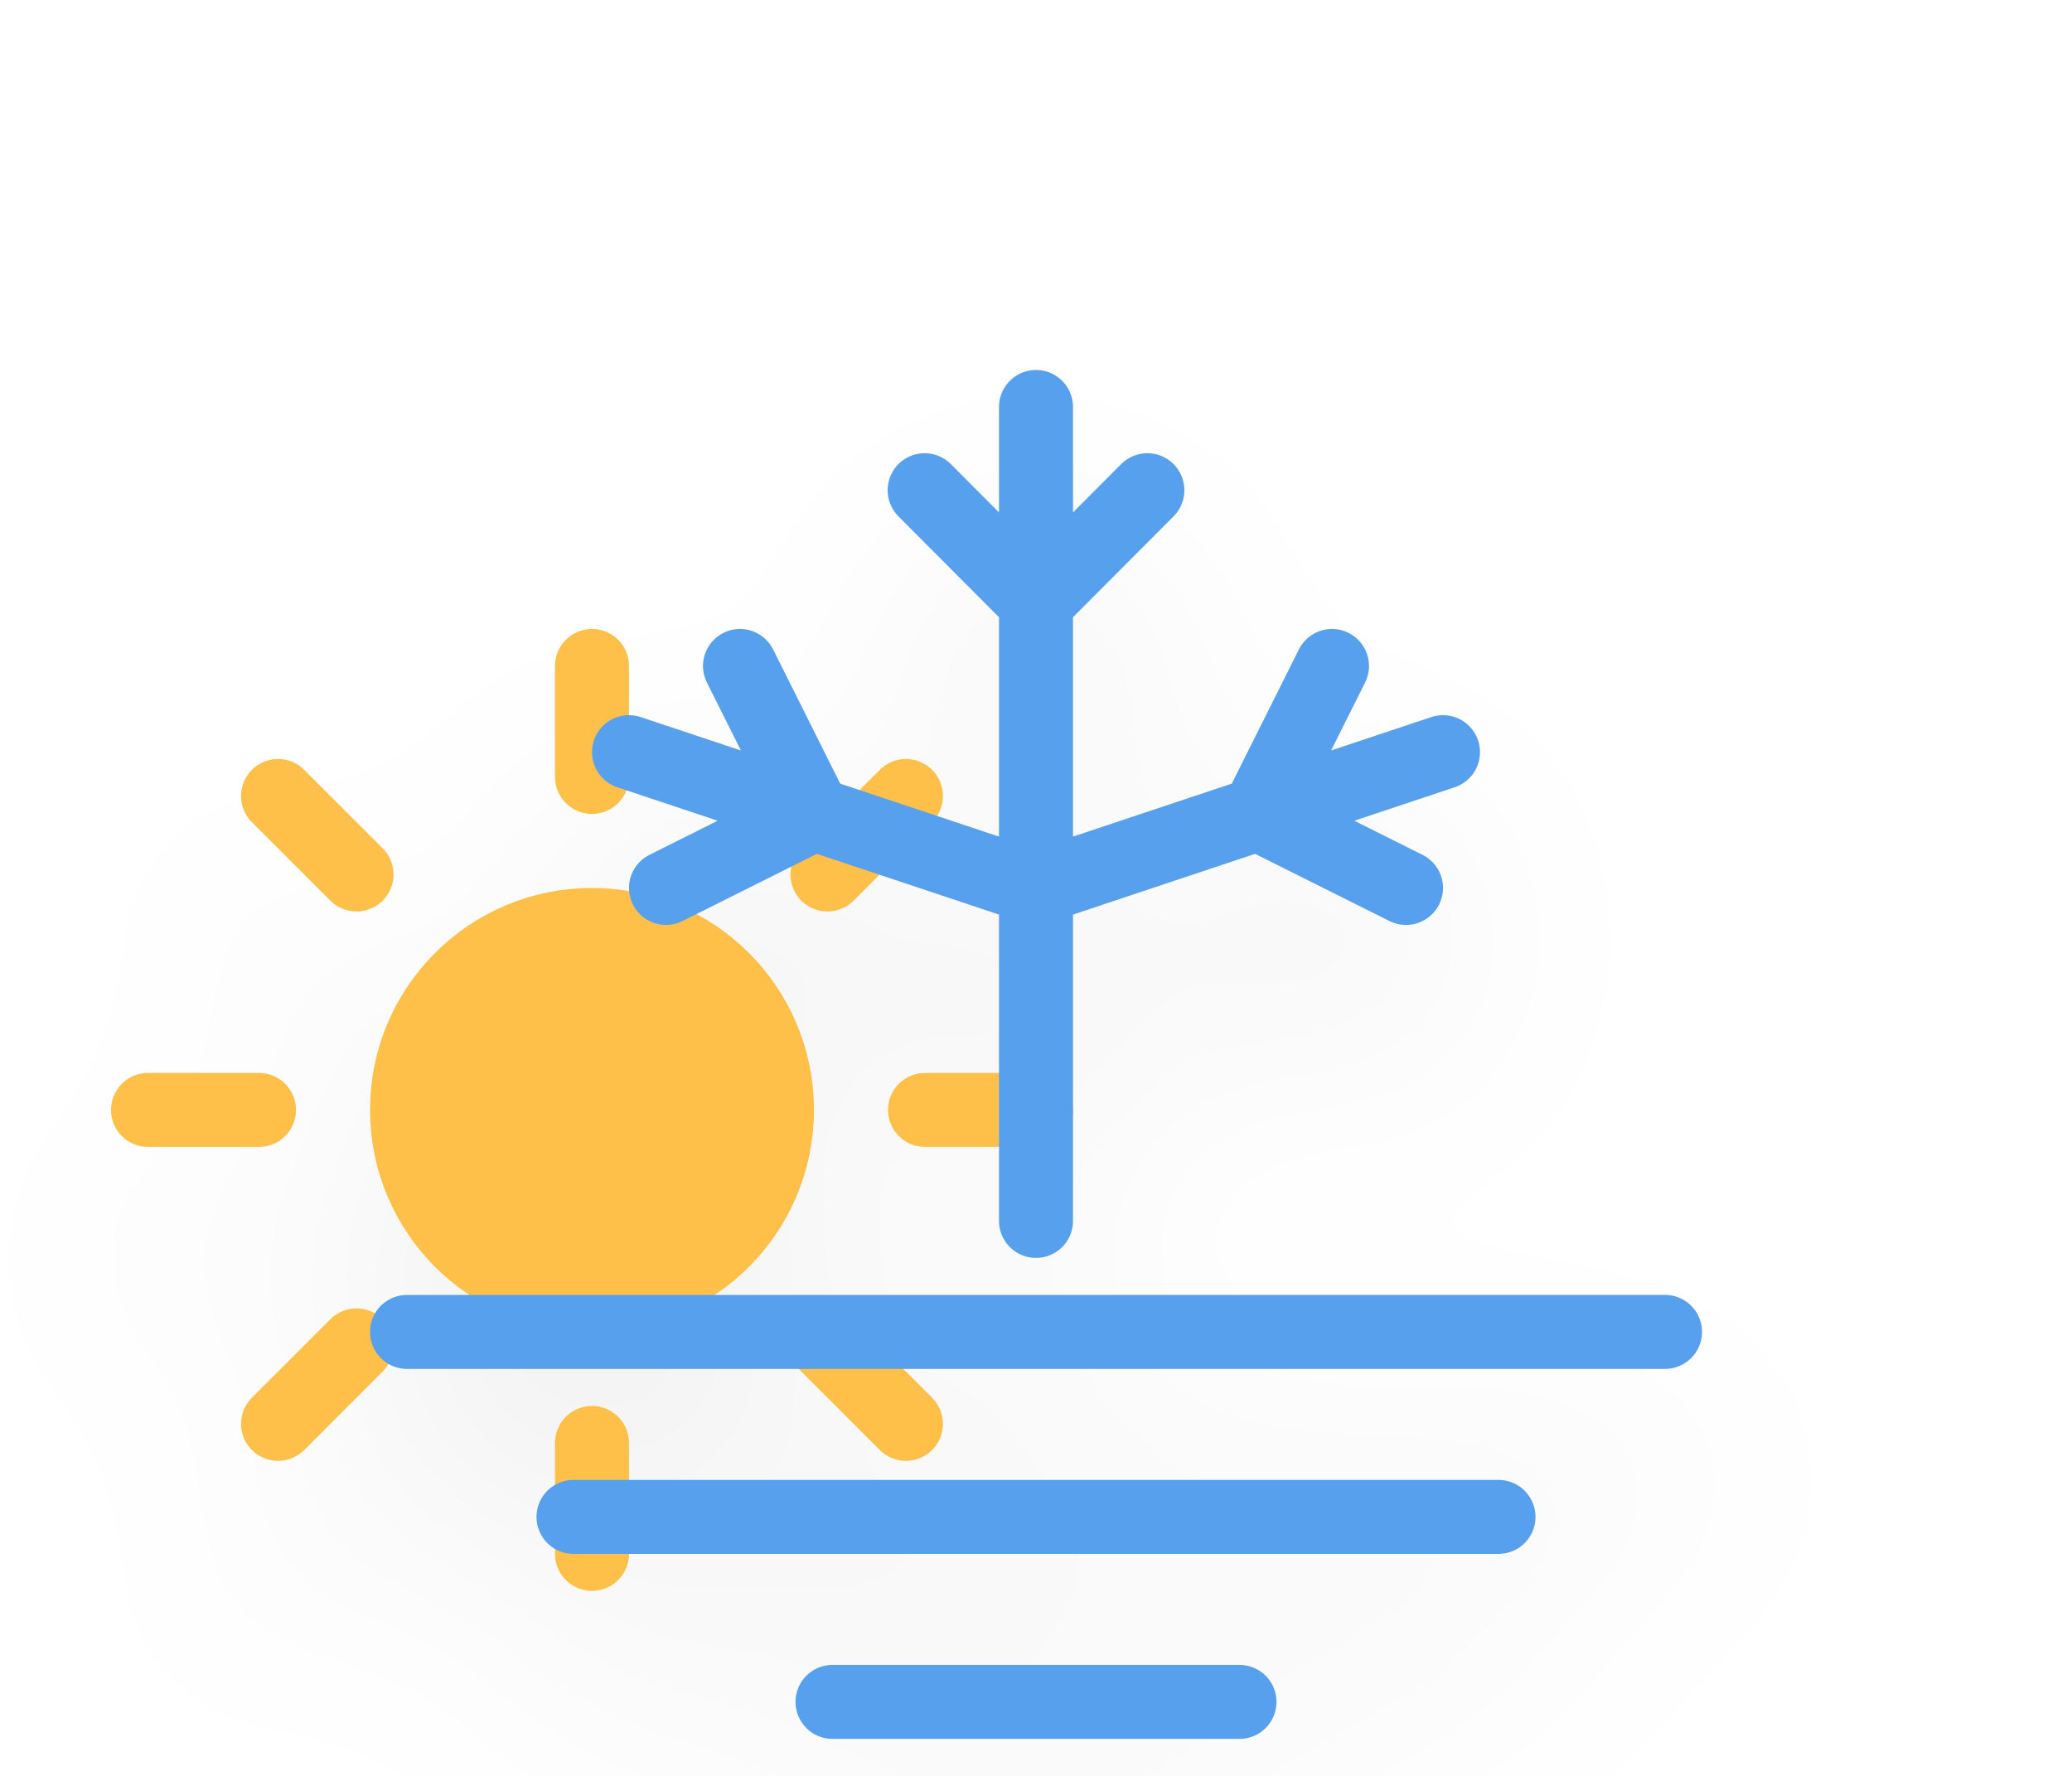
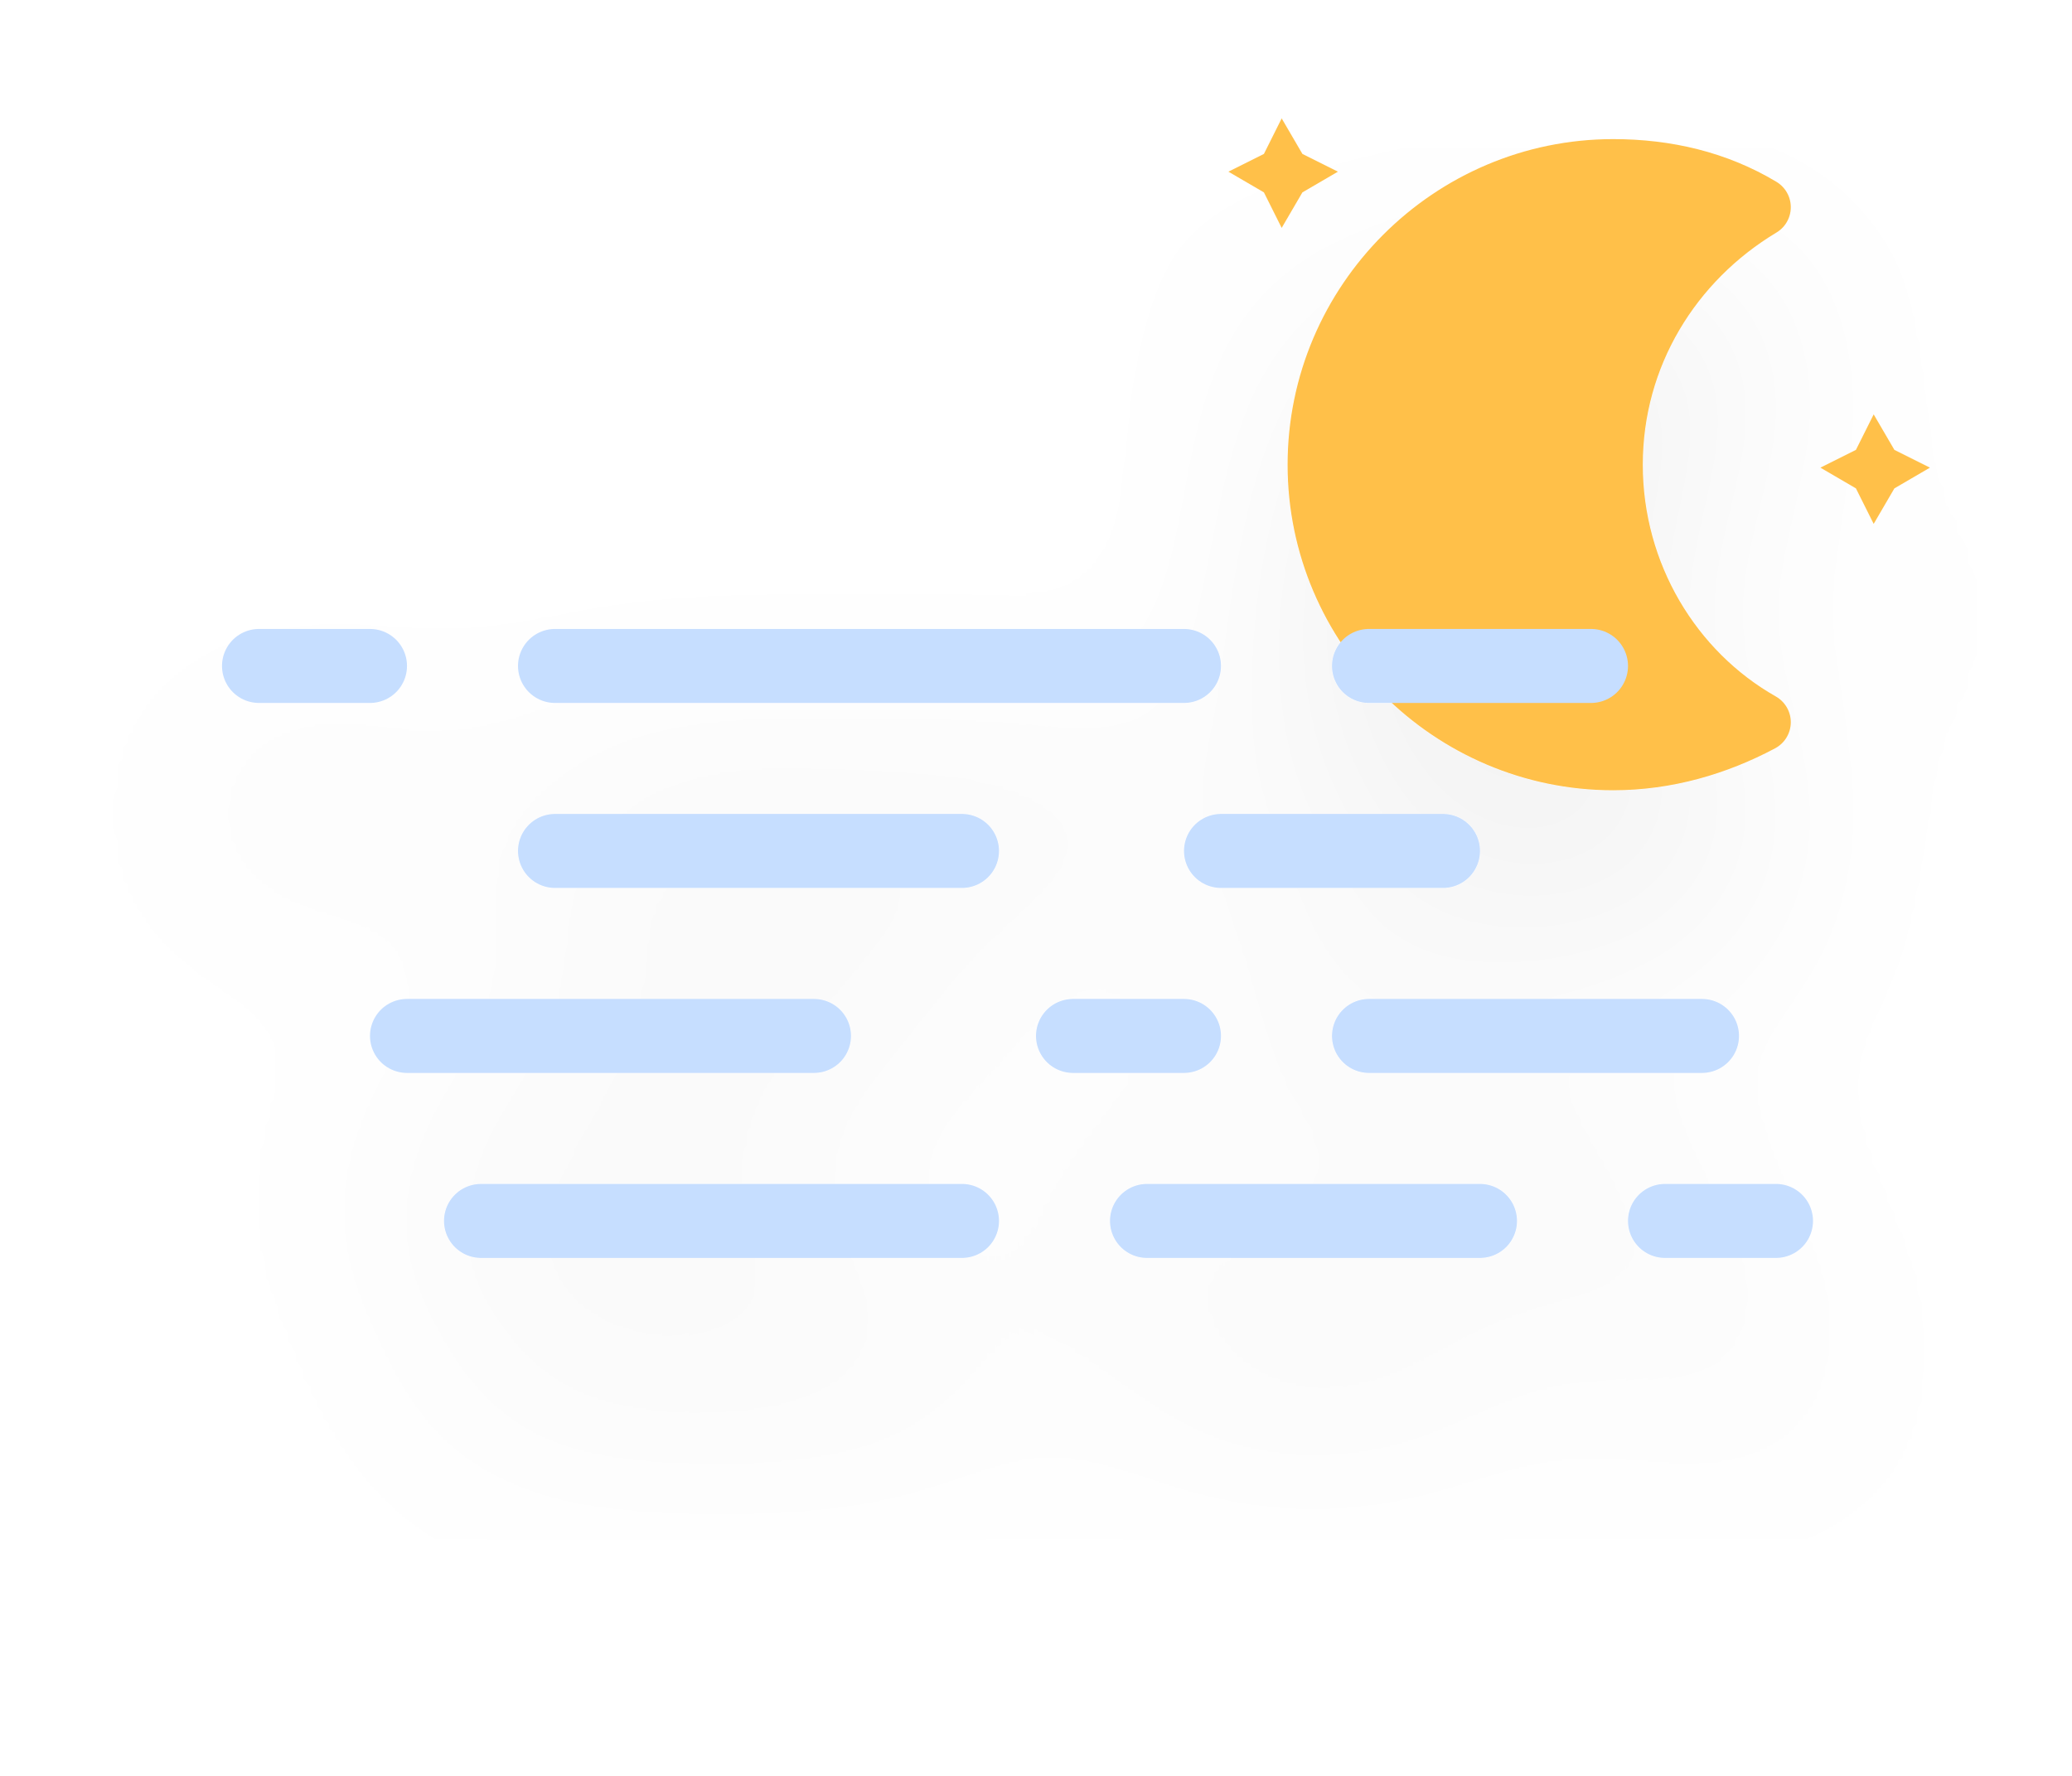
<svg xmlns="http://www.w3.org/2000/svg" width="56" height="48" version="1.1">
  <defs>
    <filter id="blur" x="-.207" y="-.211" width="1.403" height="1.5">
      <feGaussianBlur in="SourceAlpha" stdDeviation="3" />
      <feOffset dx="0" dy="4" result="offsetblur" />
      <feComponentTransfer>
        <feFuncA slope="0.05" type="linear" />
      </feComponentTransfer>
      <feMerge>
        <feMergeNode />
        <feMergeNode in="SourceGraphic" />
      </feMerge>
    </filter>
    <style type="text/css">
      
      /*
- ** SUN
+ ** MOON
*/
-       @keyframes am-weather-sun {
+       @keyframes am-weather-moon {
        0% {
          -webkit-transform: rotate(0deg);
          -moz-transform: rotate(0deg);
          -ms-transform: rotate(0deg);
          transform: rotate(0deg);
        }

-         100% {
-           -webkit-transform: rotate(360deg);
-           -moz-transform: rotate(360deg);
-           -ms-transform: rotate(360deg);
-           transform: rotate(360deg);
-         }
-       }
- 
-       .am-weather-sun {
-         -webkit-animation-name: am-weather-sun;
-         -moz-animation-name: am-weather-sun;
-         -ms-animation-name: am-weather-sun;
-         animation-name: am-weather-sun;
-         -webkit-animation-duration: 9s;
-         -moz-animation-duration: 9s;
-         -ms-animation-duration: 9s;
-         animation-duration: 9s;
-         -webkit-animation-timing-function: linear;
-         -moz-animation-timing-function: linear;
-         -ms-animation-timing-function: linear;
-         animation-timing-function: linear;
-         -webkit-animation-iteration-count: infinite;
-         -moz-animation-iteration-count: infinite;
-         -ms-animation-iteration-count: infinite;
-         animation-iteration-count: infinite;
+         50% {
+           -webkit-transform: rotate(15deg);
+           -moz-transform: rotate(15deg);
+           -ms-transform: rotate(15deg);
+           transform: rotate(15deg);
+         }
+ 
+         100% {
+           -webkit-transform: rotate(0deg);
+           -moz-transform: rotate(0deg);
+           -ms-transform: rotate(0deg);
+           transform: rotate(0deg);
+         }
+       }
+ 
+       .am-weather-moon {
+         -webkit-animation-name: am-weather-moon;
+         -moz-animation-name: am-weather-moon;
+         -ms-animation-name: am-weather-moon;
+         animation-name: am-weather-moon;
+         -webkit-animation-duration: 6s;
+         -moz-animation-duration: 6s;
+         -ms-animation-duration: 6s;
+         animation-duration: 6s;
+         -webkit-animation-timing-function: linear;
+         -moz-animation-timing-function: linear;
+         -ms-animation-timing-function: linear;
+         animation-timing-function: linear;
+         -webkit-animation-iteration-count: infinite;
+         -moz-animation-iteration-count: infinite;
+         -ms-animation-iteration-count: infinite;
+         animation-iteration-count: infinite;
+         -webkit-transform-origin: 12.5px 15.15px 0;
+         /* TODO FF CENTER ISSUE */
+         -moz-transform-origin: 12.5px 15.15px 0;
+         /* TODO FF CENTER ISSUE */
+         -ms-transform-origin: 12.5px 15.15px 0;
+         /* TODO FF CENTER ISSUE */
+         transform-origin: 12.5px 15.15px 0;
+         /* TODO FF CENTER ISSUE */
+       }
+ 
+       @keyframes am-weather-moon-star-1 {
+         0% {
+           opacity: 0;
+         }
+ 
+         100% {
+           opacity: 1;
+         }
+       }
+ 
+       .am-weather-moon-star-1 {
+         -webkit-animation-name: am-weather-moon-star-1;
+         -moz-animation-name: am-weather-moon-star-1;
+         -ms-animation-name: am-weather-moon-star-1;
+         animation-name: am-weather-moon-star-1;
+         -webkit-animation-delay: 3s;
+         -moz-animation-delay: 3s;
+         -ms-animation-delay: 3s;
+         animation-delay: 3s;
+         -webkit-animation-duration: 5s;
+         -moz-animation-duration: 5s;
+         -ms-animation-duration: 5s;
+         animation-duration: 5s;
+         -webkit-animation-timing-function: linear;
+         -moz-animation-timing-function: linear;
+         -ms-animation-timing-function: linear;
+         animation-timing-function: linear;
+         -webkit-animation-iteration-count: 1;
+         -moz-animation-iteration-count: 1;
+         -ms-animation-iteration-count: 1;
+         animation-iteration-count: 1;
+       }
+ 
+       @keyframes am-weather-moon-star-2 {
+         0% {
+           opacity: 0;
+         }
+ 
+         100% {
+           opacity: 1;
+         }
+       }
+ 
+       .am-weather-moon-star-2 {
+         -webkit-animation-name: am-weather-moon-star-2;
+         -moz-animation-name: am-weather-moon-star-2;
+         -ms-animation-name: am-weather-moon-star-2;
+         animation-name: am-weather-moon-star-2;
+         -webkit-animation-delay: 5s;
+         -moz-animation-delay: 5s;
+         -ms-animation-delay: 5s;
+         animation-delay: 5s;
+         -webkit-animation-duration: 4s;
+         -moz-animation-duration: 4s;
+         -ms-animation-duration: 4s;
+         animation-duration: 4s;
+         -webkit-animation-timing-function: linear;
+         -moz-animation-timing-function: linear;
+         -ms-animation-timing-function: linear;
+         animation-timing-function: linear;
+         -webkit-animation-iteration-count: 1;
+         -moz-animation-iteration-count: 1;
+         -ms-animation-iteration-count: 1;
+         animation-iteration-count: 1;
      }

      /*
- ** FROST
+ ** FOG
*/
-       @keyframes am-weather-frost {
-         0% {
-           -webkit-transform: translate(0.0px, 0.0px);
-           -moz-transform: translate(0.0px, 0.0px);
-           -ms-transform: translate(0.0px, 0.0px);
-           transform: translate(0.0px, 0.0px);
-         }
- 
-         1% {
-           -webkit-transform: translate(0.3px, 0.0px);
-           -moz-transform: translate(0.3px, 0.0px);
-           -ms-transform: translate(0.3px, 0.0px);
-           transform: translate(0.3px, 0.0px);
-         }
- 
-         3% {
-           -webkit-transform: translate(-0.3px, 0.0px);
-           -moz-transform: translate(-0.3px, 0.0px);
-           -ms-transform: translate(-0.3px, 0.0px);
-           transform: translate(-0.3px, 0.0px);
-         }
- 
-         5% {
-           -webkit-transform: translate(0.3px, 0.0px);
-           -moz-transform: translate(0.3px, 0.0px);
-           -ms-transform: translate(0.3px, 0.0px);
-           transform: translate(0.3px, 0.0px);
-         }
- 
-         7% {
-           -webkit-transform: translate(-0.3px, 0.0px);
-           -moz-transform: translate(-0.3px, 0.0px);
-           -ms-transform: translate(-0.3px, 0.0px);
-           transform: translate(-0.3px, 0.0px);
-         }
- 
-         9% {
-           -webkit-transform: translate(0.3px, 0.0px);
-           -moz-transform: translate(0.3px, 0.0px);
-           -ms-transform: translate(0.3px, 0.0px);
-           transform: translate(0.3px, 0.0px);
-         }
- 
-         11% {
-           -webkit-transform: translate(-0.3px, 0.0px);
-           -moz-transform: translate(-0.3px, 0.0px);
-           -ms-transform: translate(-0.3px, 0.0px);
-           transform: translate(-0.3px, 0.0px);
-         }
- 
-         13% {
-           -webkit-transform: translate(0.3px, 0.0px);
-           -moz-transform: translate(0.3px, 0.0px);
-           -ms-transform: translate(0.3px, 0.0px);
-           transform: translate(0.3px, 0.0px);
-         }
- 
-         15% {
-           -webkit-transform: translate(-0.3px, 0.0px);
-           -moz-transform: translate(-0.3px, 0.0px);
-           -ms-transform: translate(-0.3px, 0.0px);
-           transform: translate(-0.3px, 0.0px);
-         }
- 
-         16% {
-           -webkit-transform: translate(0.0px, 0.0px);
-           -moz-transform: translate(0.0px, 0.0px);
-           -ms-transform: translate(0.0px, 0.0px);
-           transform: translate(0.0px, 0.0px);
-         }
- 
-         100% {
-           -webkit-transform: translate(0.0px, 0.0px);
-           -moz-transform: translate(0.0px, 0.0px);
-           -ms-transform: translate(0.0px, 0.0px);
-           transform: translate(0.0px, 0.0px);
-         }
-       }
- 
-       .am-weather-frost {
-         -webkit-animation-name: am-weather-frost;
-         -moz-animation-name: am-weather-frost;
-         animation-name: am-weather-frost;
-         -webkit-animation-duration: 1.11s;
-         -moz-animation-duration: 1.11s;
-         animation-duration: 1.11s;
-         -webkit-animation-timing-function: linear;
-         -moz-animation-timing-function: linear;
-         animation-timing-function: linear;
-         -webkit-animation-iteration-count: infinite;
-         -moz-animation-iteration-count: infinite;
+       @keyframes am-weather-fog-1 {
+         0% {
+           transform: translate(0px, 0px)
+         }
+ 
+         50% {
+           transform: translate(7px, 0px)
+         }
+ 
+         100% {
+           transform: translate(0px, 0px)
+         }
+       }
+ 
+       .am-weather-fog-1 {
+         -webkit-animation-name: am-weather-fog-1;
+         -moz-animation-name: am-weather-fog-1;
+         -ms-animation-name: am-weather-fog-1;
+         animation-name: am-weather-fog-1;
+         -webkit-animation-duration: 8s;
+         -moz-animation-duration: 8s;
+         -ms-animation-duration: 8s;
+         animation-duration: 8s;
+         -webkit-animation-timing-function: linear;
+         -moz-animation-timing-function: linear;
+         -ms-animation-timing-function: linear;
+         animation-timing-function: linear;
+         -webkit-animation-iteration-count: infinite;
+         -moz-animation-iteration-count: infinite;
+         -ms-animation-iteration-count: infinite;
+         animation-iteration-count: infinite;
+       }
+ 
+       @keyframes am-weather-fog-2 {
+         0% {
+           transform: translate(0px, 0px)
+         }
+ 
+         21.05% {
+           transform: translate(-6px, 0px)
+         }
+ 
+         78.95% {
+           transform: translate(9px, 0px)
+         }
+ 
+         100% {
+           transform: translate(0px, 0px)
+         }
+       }
+ 
+       .am-weather-fog-2 {
+         -webkit-animation-name: am-weather-fog-2;
+         -moz-animation-name: am-weather-fog-2;
+         -ms-animation-name: am-weather-fog-2;
+         animation-name: am-weather-fog-2;
+         -webkit-animation-duration: 20s;
+         -moz-animation-duration: 20s;
+         -ms-animation-duration: 20s;
+         animation-duration: 20s;
+         -webkit-animation-timing-function: linear;
+         -moz-animation-timing-function: linear;
+         -ms-animation-timing-function: linear;
+         animation-timing-function: linear;
+         -webkit-animation-iteration-count: infinite;
+         -moz-animation-iteration-count: infinite;
+         -ms-animation-iteration-count: infinite;
+         animation-iteration-count: infinite;
+       }
+ 
+       @keyframes am-weather-fog-3 {
+         0% {
+           transform: translate(0px, 0px)
+         }
+ 
+         25% {
+           transform: translate(4px, 0px)
+         }
+ 
+         75% {
+           transform: translate(-4px, 0px)
+         }
+ 
+         100% {
+           transform: translate(0px, 0px)
+         }
+       }
+ 
+       .am-weather-fog-3 {
+         -webkit-animation-name: am-weather-fog-3;
+         -moz-animation-name: am-weather-fog-3;
+         -ms-animation-name: am-weather-fog-3;
+         animation-name: am-weather-fog-3;
+         -webkit-animation-duration: 6s;
+         -moz-animation-duration: 6s;
+         -ms-animation-duration: 6s;
+         animation-duration: 6s;
+         -webkit-animation-timing-function: linear;
+         -moz-animation-timing-function: linear;
+         -ms-animation-timing-function: linear;
+         animation-timing-function: linear;
+         -webkit-animation-iteration-count: infinite;
+         -moz-animation-iteration-count: infinite;
+         -ms-animation-iteration-count: infinite;
+         animation-iteration-count: infinite;
+       }
+ 
+       @keyframes am-weather-fog-4 {
+         0% {
+           transform: translate(0px, 0px)
+         }
+ 
+         50% {
+           transform: translate(-4px, 0px)
+         }
+ 
+         100% {
+           transform: translate(0px, 0px)
+         }
+       }
+ 
+       .am-weather-fog-4 {
+         -webkit-animation-name: am-weather-fog-4;
+         -moz-animation-name: am-weather-fog-4;
+         -ms-animation-name: am-weather-fog-4;
+         animation-name: am-weather-fog-4;
+         -webkit-animation-duration: 6s;
+         -moz-animation-duration: 6s;
+         -ms-animation-duration: 6s;
+         animation-duration: 6s;
+         -webkit-animation-timing-function: linear;
+         -moz-animation-timing-function: linear;
+         -ms-animation-timing-function: linear;
+         animation-timing-function: linear;
+         -webkit-animation-iteration-count: infinite;
+         -moz-animation-iteration-count: infinite;
+         -ms-animation-iteration-count: infinite;
        animation-iteration-count: infinite;
      }
      
    </style>
  </defs>
  <g transform="translate(16,-2)" filter="url(#blur)">
-     <g transform="translate(0,16)">
-       <g class="am-weather-sun" transform="translate(0,16)">
-         <line transform="translate(0,9)" y2="3" fill="none" stroke="#ffc04a" stroke-linecap="round" stroke-width="2" />
-         <g transform="rotate(45)">
-           <line transform="translate(0,9)" y2="3" fill="none" stroke="#ffc04a" stroke-linecap="round" stroke-width="2" />
-         </g>
-         <g transform="rotate(90)">
-           <line transform="translate(0,9)" y2="3" fill="none" stroke="#ffc04a" stroke-linecap="round" stroke-width="2" />
-         </g>
-         <g transform="rotate(135)">
-           <line transform="translate(0,9)" y2="3" fill="none" stroke="#ffc04a" stroke-linecap="round" stroke-width="2" />
-         </g>
-         <g transform="scale(-1)">
-           <line transform="translate(0,9)" y2="3" fill="none" stroke="#ffc04a" stroke-linecap="round" stroke-width="2" />F
-         </g>
-         <g transform="rotate(225)">
-           <line transform="translate(0,9)" y2="3" fill="none" stroke="#ffc04a" stroke-linecap="round" stroke-width="2" />
-         </g>
-         <g transform="rotate(-90)">
-           <line transform="translate(0,9)" y2="3" fill="none" stroke="#ffc04a" stroke-linecap="round" stroke-width="2" />
-         </g>
-         <g transform="rotate(-45)">
-           <line transform="translate(0,9)" y2="3" fill="none" stroke="#ffc04a" stroke-linecap="round" stroke-width="2" />
-         </g>
-         <circle r="5" fill="#ffc04a" stroke="#ffc04a" stroke-width="2" />
+     <g transform="matrix(.8 0 0 .8 16 4)">
+       <g class="am-weather-moon-star-1" style="-moz-animation-delay:3s;-moz-animation-duration:5s;-moz-animation-iteration-count:1;-moz-animation-name:am-weather-moon-star-1;-moz-animation-timing-function:linear;-ms-animation-delay:3s;-ms-animation-duration:5s;-ms-animation-iteration-count:1;-ms-animation-name:am-weather-moon-star-1;-ms-animation-timing-function:linear;-webkit-animation-delay:3s;-webkit-animation-duration:5s;-webkit-animation-iteration-count:1;-webkit-animation-name:am-weather-moon-star-1;-webkit-animation-timing-function:linear">
+         <polygon points="4 4 3.3 5.2 2.7 4 1.5 3.3 2.7 2.7 3.3 1.5 4 2.7 5.2 3.3" fill="#ffc04a" stroke-miterlimit="10" />
+       </g>
+       <g class="am-weather-moon-star-2" style="-moz-animation-delay:5s;-moz-animation-duration:4s;-moz-animation-iteration-count:1;-moz-animation-name:am-weather-moon-star-2;-moz-animation-timing-function:linear;-ms-animation-delay:5s;-ms-animation-duration:4s;-ms-animation-iteration-count:1;-ms-animation-name:am-weather-moon-star-2;-ms-animation-timing-function:linear;-webkit-animation-delay:5s;-webkit-animation-duration:4s;-webkit-animation-iteration-count:1;-webkit-animation-name:am-weather-moon-star-2;-webkit-animation-timing-function:linear">
+         <polygon transform="translate(20,10)" points="4 4 3.3 5.2 2.7 4 1.5 3.3 2.7 2.7 3.3 1.5 4 2.7 5.2 3.3" fill="#ffc04a" stroke-miterlimit="10" />
+       </g>
+       <g class="am-weather-moon" style="-moz-animation-duration:6s;-moz-animation-iteration-count:infinite;-moz-animation-name:am-weather-moon;-moz-animation-timing-function:linear;-moz-transform-origin:12.5px 15.15px 0;-ms-animation-duration:6s;-ms-animation-iteration-count:infinite;-ms-animation-name:am-weather-moon;-ms-animation-timing-function:linear;-ms-transform-origin:12.5px 15.15px 0;-webkit-animation-duration:6s;-webkit-animation-iteration-count:infinite;-webkit-animation-name:am-weather-moon;-webkit-animation-timing-function:linear;-webkit-transform-origin:12.5px 15.15px 0">
+         <path d="m14.5 13.2c0-3.7 2-6.9 5-8.7-1.5-0.9-3.2-1.3-5-1.3-5.5 0-10 4.5-10 10s4.5 10 10 10c1.8 0 3.5-0.5 5-1.3-3-1.7-5-5-5-8.7z" fill="#ffc04a" stroke="#ffc04a" stroke-linejoin="round" stroke-width="2" />
      </g>
    </g>
-     <g transform="translate(-16,4)">
-       <g class="am-weather-frost" stroke="#57a0ee" transform="translate(0,2)" fill="none" stroke-width="2" stroke-linecap="round" style="-moz-animation-duration:1.11s;-moz-animation-iteration-count:infinite;-moz-animation-name:am-weather-frost;-moz-animation-timing-function:linear;-webkit-animation-duration:1.11s;-webkit-animation-iteration-count:infinite;-webkit-animation-name:am-weather-frost;-webkit-animation-timing-function:linear">
-         <path d="M11,32H45" />
-         <path d="M15.5,37H40.5" />
-         <path d="M22.5,42H33.5" />
-       </g>
-       <g>
-         <path stroke="#57a0ee" transform="translate(0,0)" fill="none" stroke-width="2" stroke-linecap="round" d="M28,31V9M28,22l11,-3.67M34,20l2,-4M34,20l4,2M28,22l-11,-3.67M22,20l-2,-4M22,20l-4,2M28,14.27l3.01,-3.02M28,14.27l-3.01,-3.02" />
-       </g>
+     <g class="am-weather-fog" transform="translate(-10,20)" fill="none" stroke="#c6deff" stroke-linecap="round" stroke-width="2">
+       <line class="am-weather-fog-1" y1="0" y2="0" x1="1" x2="37" stroke-dasharray="3, 5, 17, 5, 7" />
+       <line class="am-weather-fog-2" y1="5" y2="5" x1="9" x2="33" stroke-dasharray="11, 7, 15" />
+       <line class="am-weather-fog-3" y1="10" y2="10" x1="5" x2="40" stroke-dasharray="11, 7, 3, 5, 9" />
+       <line class="am-weather-fog-4" y1="15" y2="15" x1="7" x2="42" stroke-dasharray="13, 5, 9, 5, 3" />
    </g>
  </g>
</svg>
